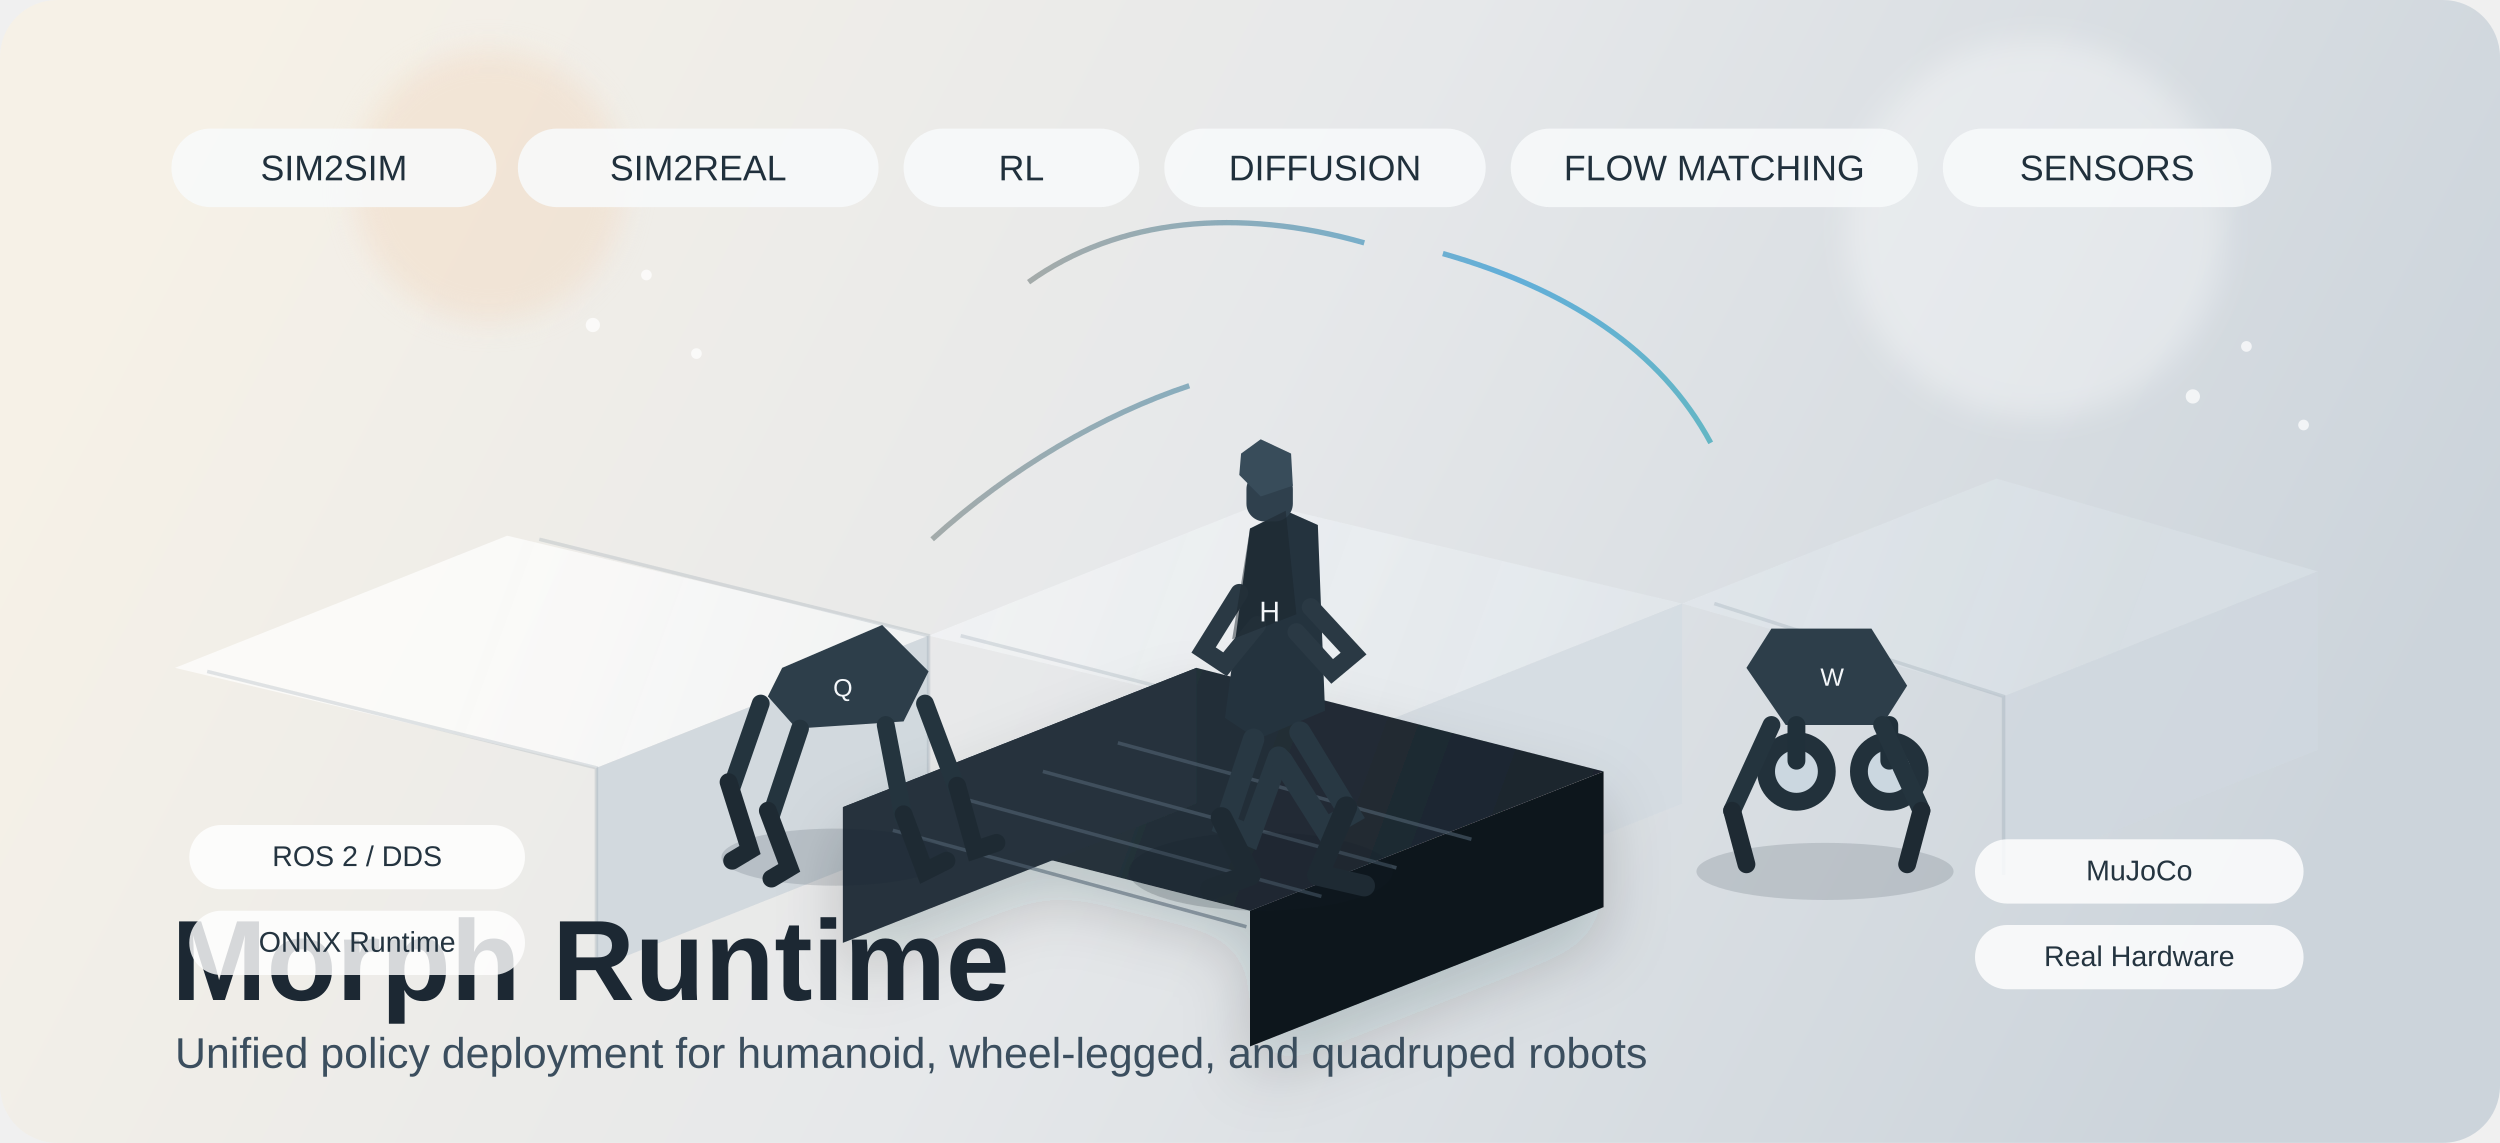
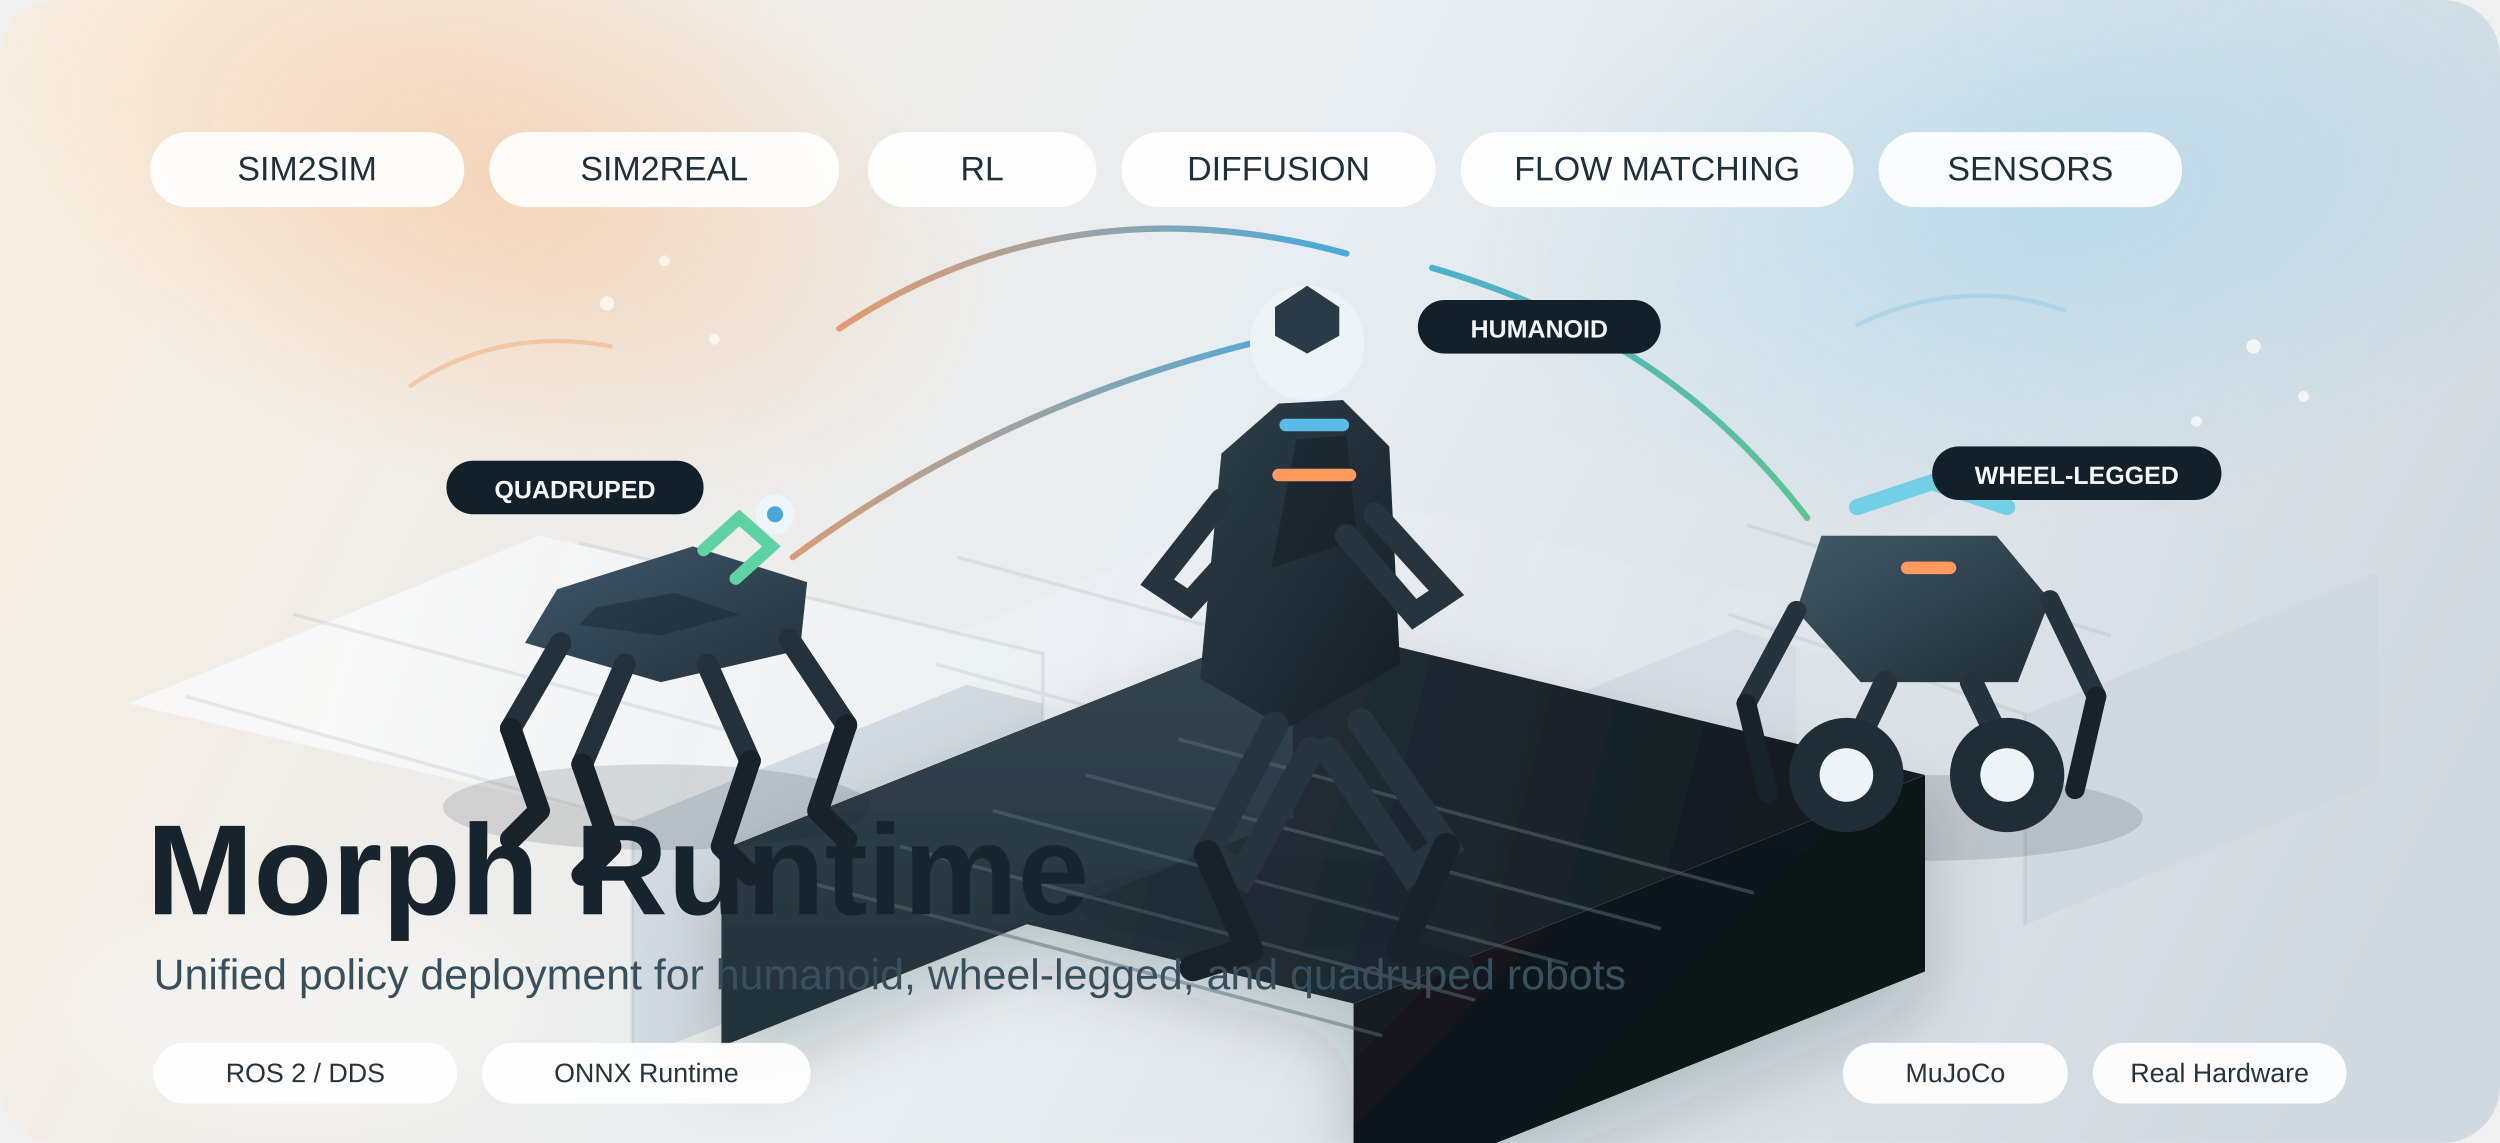
<svg xmlns="http://www.w3.org/2000/svg" width="1400" height="640" viewBox="0 0 1400 640" fill="none">
  <defs>
-     <linearGradient id="bg" x1="120" y1="40" x2="1230" y2="620" gradientUnits="userSpaceOnUse">
-       <stop stop-color="#F6F1E7" />
-       <stop offset="0.48" stop-color="#E6E8EA" />
-       <stop offset="1" stop-color="#CCD4DB" />
+     <linearGradient id="bg" x1="92" y1="30" x2="1294" y2="624" gradientUnits="userSpaceOnUse">
+       <stop stop-color="#F6EDE1" />
+       <stop offset="0.46" stop-color="#E8EDF1" />
+       <stop offset="1" stop-color="#D1D9E0" />
    </linearGradient>
-     <linearGradient id="tile" x1="303" y1="270" x2="1120" y2="570" gradientUnits="userSpaceOnUse">
-       <stop stop-color="#FFFFFF" stop-opacity="0.92" />
-       <stop offset="1" stop-color="#D8E0E6" stop-opacity="0.88" />
+     <radialGradient id="warmGlow" cx="0" cy="0" r="1" gradientUnits="userSpaceOnUse" gradientTransform="translate(280 104) rotate(18) scale(290 170)">
+       <stop stop-color="#F5C39A" stop-opacity="0.58" />
+       <stop offset="1" stop-color="#F5C39A" stop-opacity="0" />
+     </radialGradient>
+     <radialGradient id="coolGlow" cx="0" cy="0" r="1" gradientUnits="userSpaceOnUse" gradientTransform="translate(1160 112) rotate(-11) scale(340 180)">
+       <stop stop-color="#A9D5EA" stop-opacity="0.62" />
+       <stop offset="1" stop-color="#A9D5EA" stop-opacity="0" />
+     </radialGradient>
+     <linearGradient id="platformTop" x1="200" y1="226" x2="1218" y2="528" gradientUnits="userSpaceOnUse">
+       <stop stop-color="#FBFCFD" stop-opacity="0.96" />
+       <stop offset="1" stop-color="#D6DEE5" stop-opacity="0.92" />
    </linearGradient>
-     <linearGradient id="platform" x1="316" y1="250" x2="970" y2="488" gradientUnits="userSpaceOnUse">
-       <stop stop-color="#33424E" />
-       <stop offset="1" stop-color="#182028" />
+     <linearGradient id="heroTop" x1="434" y1="360" x2="1026" y2="512" gradientUnits="userSpaceOnUse">
+       <stop stop-color="#2E3D48" />
+       <stop offset="1" stop-color="#131A20" />
    </linearGradient>
-     <linearGradient id="accent" x1="224" y1="125" x2="1214" y2="525" gradientUnits="userSpaceOnUse">
-       <stop stop-color="#FF9C5B" />
-       <stop offset="0.55" stop-color="#54A9D7" />
-       <stop offset="1" stop-color="#5FC58C" />
+     <linearGradient id="heroSideL" x1="434" y1="360" x2="434" y2="586" gradientUnits="userSpaceOnUse">
+       <stop stop-color="#344550" />
+       <stop offset="1" stop-color="#223039" />
    </linearGradient>
-     <filter id="shadow" x="0" y="0" width="1400" height="640" filterUnits="userSpaceOnUse" color-interpolation-filters="sRGB">
-       <feDropShadow dx="0" dy="18" stdDeviation="18" flood-color="#16212A" flood-opacity="0.18" />
+     <linearGradient id="heroSideR" x1="748" y1="404" x2="948" y2="600" gradientUnits="userSpaceOnUse">
+       <stop stop-color="#182128" />
+       <stop offset="1" stop-color="#0D1217" />
+     </linearGradient>
+     <linearGradient id="lineAccent" x1="428" y1="150" x2="1018" y2="330" gradientUnits="userSpaceOnUse">
+       <stop stop-color="#FF955A" />
+       <stop offset="0.48" stop-color="#44A8D9" />
+       <stop offset="1" stop-color="#59C48B" />
+     </linearGradient>
+     <linearGradient id="quadBody" x1="0" y1="0" x2="1" y2="1">
+       <stop stop-color="#3F5769" />
+       <stop offset="1" stop-color="#24323D" />
+     </linearGradient>
+     <linearGradient id="humanBody" x1="0" y1="0" x2="1" y2="1">
+       <stop stop-color="#2D404C" />
+       <stop offset="1" stop-color="#151D24" />
+     </linearGradient>
+     <linearGradient id="wheelBody" x1="0" y1="0" x2="1" y2="1">
+       <stop stop-color="#415A67" />
+       <stop offset="1" stop-color="#202D36" />
+     </linearGradient>
+     <filter id="drop" x="-20%" y="-20%" width="140%" height="160%" filterUnits="objectBoundingBox" color-interpolation-filters="sRGB">
+       <feDropShadow dx="0" dy="18" stdDeviation="20" flood-color="#16212A" flood-opacity="0.2" />
    </filter>
    <filter id="soft" x="-20%" y="-20%" width="140%" height="140%" filterUnits="objectBoundingBox" color-interpolation-filters="sRGB">
-       <feGaussianBlur stdDeviation="8" />
+       <feGaussianBlur stdDeviation="12" />
    </filter>
  </defs>
  <rect width="1400" height="640" rx="32" fill="url(#bg)" />
-   <circle cx="1140" cy="128" r="106" fill="#FFFFFF" fill-opacity="0.34" filter="url(#soft)" />
-   <circle cx="274" cy="104" r="76" fill="#F3D3B7" fill-opacity="0.36" filter="url(#soft)" />
-   <g opacity="0.76">
-     <path d="M98 374L284 300L520 356L334 430L98 374Z" fill="url(#tile)" />
-     <path d="M334 430L520 356V468L334 542V430Z" fill="#CBD3DA" />
-     <path d="M520 356L706 282L942 338L756 412L520 356Z" fill="url(#tile)" />
-     <path d="M756 412L942 338V450L756 524V412Z" fill="#D3DBE2" />
-     <path d="M942 338L1118 268L1298 320L1122 390L942 338Z" fill="url(#tile)" />
-     <path d="M1122 390L1298 320V420L1122 490V390Z" fill="#D0D8DF" />
+   <rect width="1400" height="640" rx="32" fill="url(#warmGlow)" />
+   <rect width="1400" height="640" rx="32" fill="url(#coolGlow)" />
+   <g opacity="0.82">
+     <path d="M72 394L302 300L584 366L354 460L72 394Z" fill="url(#platformTop)" />
+     <path d="M354 460L584 366V500L354 594V460Z" fill="#CDD6DE" />
+     <path d="M494 372L736 272L1006 338L764 438L494 372Z" fill="url(#platformTop)" />
+     <path d="M764 438L1006 338V468L764 568V438Z" fill="#D3DBE2" />
+     <path d="M944 344L1142 264L1332 320L1134 400L944 344Z" fill="url(#platformTop)" />
+     <path d="M1134 400L1332 320V438L1134 518V400Z" fill="#D0D8DF" />
  </g>
-   <g opacity="0.22" stroke="#7D8E9C" stroke-width="2">
-     <path d="M116 376L334 430L334 542" />
-     <path d="M302 302L520 356L520 468" />
-     <path d="M538 356L756 412L756 524" />
-     <path d="M960 338L1122 390L1122 490" />
+   <g opacity="0.14" stroke="#718594" stroke-width="2">
+     <path d="M104 390L354 460L354 594" />
+     <path d="M324 304L584 366L584 500" />
+     <path d="M524 372L764 438L764 568" />
+     <path d="M968 344L1134 400L1134 518" />
+     <path d="M164 344L418 412" />
+     <path d="M536 312L814 388" />
+     <path d="M978 294L1182 356" />
  </g>
-   <g filter="url(#shadow)">
-     <path d="M472 452L670 374L898 432L700 510L472 452Z" fill="url(#platform)" />
-     <path d="M700 510L898 432V508L700 586V510Z" fill="#10171E" />
-     <path d="M472 452L670 374V450L472 528V452Z" fill="#25323C" />
+   <g filter="url(#drop)">
+     <path d="M404 476L724 348L1078 434L758 562L404 476Z" fill="url(#heroTop)" />
+     <path d="M404 476L724 348V458L404 586V476Z" fill="url(#heroSideL)" />
+     <path d="M758 562L1078 434V544L758 672V562Z" fill="url(#heroSideR)" />
  </g>
-   <g opacity="0.58" stroke="#526473" stroke-width="2">
-     <path d="M500 465L698 519" />
-     <path d="M542 448L740 502" />
-     <path d="M584 432L782 486" />
-     <path d="M626 416L824 470" />
+   <g opacity="0.5" stroke="#596A78" stroke-width="2">
+     <path d="M452 494L774 580" />
+     <path d="M504 474L826 560" />
+     <path d="M556 454L878 540" />
+     <path d="M608 434L930 520" />
+     <path d="M660 414L982 500" />
  </g>
-   <g transform="translate(672 246)">
-     <ellipse cx="34" cy="242" rx="74" ry="22" fill="#12202A" fill-opacity="0.18" />
-     <path d="M28 50L48 40L66 48L70 152L32 168L14 156L28 50Z" fill="#24333E" />
-     <rect x="26" y="18" width="26" height="28" rx="10" fill="#2F404D" />
-     <path d="M34 0L51 8L52 26L34 32L22 20L23 8L34 0Z" fill="#384C5A" />
-     <path d="M22 86L2 118L14 126L32 104" stroke="#2A3944" stroke-width="10" stroke-linecap="round" />
-     <path d="M62 94L86 120L74 130L54 108" stroke="#2A3944" stroke-width="10" stroke-linecap="round" />
-     <path d="M30 168L14 216L28 222L44 178" stroke="#283843" stroke-width="12" stroke-linecap="round" />
-     <path d="M56 164L84 210L70 218L46 180" stroke="#283843" stroke-width="12" stroke-linecap="round" />
-     <path d="M12 212L28 244L6 252" stroke="#1E2A33" stroke-width="12" stroke-linecap="round" stroke-linejoin="round" />
-     <path d="M82 206L66 244L92 250" stroke="#1E2A33" stroke-width="12" stroke-linecap="round" stroke-linejoin="round" />
-     <path d="M28 50L48 40L54 98L18 112L28 50Z" fill="#1A252D" fill-opacity="0.48" />
-     <text x="39" y="102" text-anchor="middle" fill="#F4F7FA" font-size="16" font-family="Arial, sans-serif">H</text>
+   <g stroke="url(#lineAccent)" stroke-width="3.5" stroke-linecap="round" opacity="0.96">
+     <path d="M470 184C554 128 652 114 754 142" />
+     <path d="M802 150C892 176 960 222 1012 290" />
+     <path d="M444 312C528 250 618 212 710 190" />
  </g>
-   <g transform="translate(410 332)">
-     <ellipse cx="58" cy="148" rx="64" ry="16" fill="#15212B" fill-opacity="0.14" />
-     <path d="M28 42L84 18L110 44L96 72L36 76L20 58L28 42Z" fill="#2D3E4A" />
-     <path d="M16 62L0 108" stroke="#24343E" stroke-width="10" stroke-linecap="round" />
-     <path d="M38 76L22 124" stroke="#24343E" stroke-width="10" stroke-linecap="round" />
-     <path d="M86 74L96 126" stroke="#24343E" stroke-width="10" stroke-linecap="round" />
-     <path d="M108 62L126 110" stroke="#24343E" stroke-width="10" stroke-linecap="round" />
-     <path d="M-2 106L10 144L0 150" stroke="#1E2A33" stroke-width="10" stroke-linecap="round" />
-     <path d="M20 122L32 154L22 160" stroke="#1E2A33" stroke-width="10" stroke-linecap="round" />
-     <path d="M96 124L108 156L120 150" stroke="#1E2A33" stroke-width="10" stroke-linecap="round" />
-     <path d="M126 108L136 144L148 140" stroke="#1E2A33" stroke-width="10" stroke-linecap="round" />
-     <text x="62" y="58" text-anchor="middle" fill="#F4F7FA" font-size="14" font-family="Arial, sans-serif">Q</text>
+   <g opacity="0.42">
+     <path d="M1040 182C1076 164 1120 160 1156 174" stroke="#8BC9E5" stroke-width="2.5" stroke-linecap="round" />
+     <path d="M230 216C262 194 302 186 342 194" stroke="#F1A168" stroke-width="2.5" stroke-linecap="round" />
  </g>
-   <g transform="translate(956 328)">
-     <ellipse cx="66" cy="160" rx="72" ry="16" fill="#15212B" fill-opacity="0.14" />
-     <path d="M36 24L92 24L112 56L98 78L44 78L22 46L36 24Z" fill="#2D3E4A" />
-     <circle cx="50" cy="104" r="22" fill="#22313B" />
-     <circle cx="102" cy="104" r="22" fill="#22313B" />
-     <circle cx="50" cy="104" r="12" fill="#CBD7E0" />
-     <circle cx="102" cy="104" r="12" fill="#CBD7E0" />
-     <path d="M50 78V98" stroke="#20303A" stroke-width="10" stroke-linecap="round" />
-     <path d="M102 78V98" stroke="#20303A" stroke-width="10" stroke-linecap="round" />
-     <path d="M36 78L14 126" stroke="#24343E" stroke-width="10" stroke-linecap="round" />
-     <path d="M98 78L120 126" stroke="#24343E" stroke-width="10" stroke-linecap="round" />
-     <path d="M14 126L22 156" stroke="#1E2A33" stroke-width="10" stroke-linecap="round" />
-     <path d="M120 126L112 156" stroke="#1E2A33" stroke-width="10" stroke-linecap="round" />
-     <text x="70" y="56" text-anchor="middle" fill="#F4F7FA" font-size="14" font-family="Arial, sans-serif">W</text>
+   <g transform="translate(250 258)">
+     <ellipse cx="118" cy="194" rx="120" ry="24" fill="#152029" fill-opacity="0.14" />
+     <path d="M62 72L138 48L202 68L198 106L120 124L44 102L62 72Z" fill="url(#quadBody)" />
+     <path d="M144 50L164 32L182 48L162 66" stroke="#5FD2A3" stroke-width="7" stroke-linecap="round" />
+     <circle cx="184" cy="30" r="11" fill="#ECF6FB" />
+     <circle cx="184" cy="30" r="4.5" fill="#4AA6D7" />
+     <path d="M64 102L36 150" stroke="#22313B" stroke-width="12" stroke-linecap="round" />
+     <path d="M100 114L76 170" stroke="#22313B" stroke-width="12" stroke-linecap="round" />
+     <path d="M146 114L170 168" stroke="#22313B" stroke-width="12" stroke-linecap="round" />
+     <path d="M192 100L224 148" stroke="#22313B" stroke-width="12" stroke-linecap="round" />
+     <path d="M36 150L52 196L36 212" stroke="#18222B" stroke-width="12" stroke-linecap="round" stroke-linejoin="round" />
+     <path d="M76 170L92 216L76 232" stroke="#18222B" stroke-width="12" stroke-linecap="round" stroke-linejoin="round" />
+     <path d="M170 168L154 216L170 232" stroke="#18222B" stroke-width="12" stroke-linecap="round" stroke-linejoin="round" />
+     <path d="M224 148L208 196L224 212" stroke="#18222B" stroke-width="12" stroke-linecap="round" stroke-linejoin="round" />
+     <path d="M84 82L128 74L164 86L120 98L74 92L84 82Z" fill="#14202A" fill-opacity="0.38" />
+     <rect x="0" y="0" width="144" height="30" rx="15" fill="#13202A" />
+     <text x="72" y="21" text-anchor="middle" fill="#F3F7FA" font-size="14" font-family="Arial, sans-serif" font-weight="700">QUADRUPED</text>
  </g>
-   <g stroke="url(#accent)" stroke-width="3" opacity="0.9">
-     <path d="M576 158C626 122 694 116 764 136" />
-     <path d="M808 142C878 162 930 196 958 248" />
-     <path d="M522 302C566 262 618 232 666 216" />
+   <g transform="translate(606 150)">
+     <ellipse cx="118" cy="356" rx="120" ry="26" fill="#152029" fill-opacity="0.16" />
+     <path d="M94 42C94 24 108 10 126 10C144 10 158 24 158 42C158 60 144 74 126 74C108 74 94 60 94 42Z" fill="#EDF4F8" />
+     <path d="M110 76L146 74L172 100L178 222L114 258L66 230L78 104L110 76Z" fill="url(#humanBody)" />
+     <path d="M120 96L148 94L154 152L106 168L120 96Z" fill="#111920" fill-opacity="0.42" />
+     <path d="M126 10L144 22L144 38L126 48L108 38L108 22L126 10Z" fill="#2A3A46" />
+     <path d="M78 130L42 176L60 188L98 146" stroke="#25343E" stroke-width="13" stroke-linecap="round" />
+     <path d="M164 138L204 182L186 194L148 150" stroke="#25343E" stroke-width="13" stroke-linecap="round" />
+     <path d="M108 256L70 328L90 340L128 270" stroke="#25343E" stroke-width="15" stroke-linecap="round" />
+     <path d="M156 254L204 324L184 338L138 270" stroke="#25343E" stroke-width="15" stroke-linecap="round" />
+     <path d="M70 328L94 382L62 392" stroke="#18222B" stroke-width="15" stroke-linecap="round" stroke-linejoin="round" />
+     <path d="M204 324L178 382L212 392" stroke="#18222B" stroke-width="15" stroke-linecap="round" stroke-linejoin="round" />
+     <path d="M114 88L146 88" stroke="#5ABBE9" stroke-width="7" stroke-linecap="round" />
+     <path d="M110 116L150 116" stroke="#FF9A5F" stroke-width="7" stroke-linecap="round" />
+     <rect x="188" y="18" width="136" height="30" rx="15" fill="#13202A" />
+     <text x="256" y="39" text-anchor="middle" fill="#F3F7FA" font-size="14" font-family="Arial, sans-serif" font-weight="700">HUMANOID</text>
  </g>
-   <g fill="#18232C">
-     <rect x="96" y="72" width="182" height="44" rx="22" fill="#F9FBFC" fill-opacity="0.84" />
-     <text x="187" y="101" text-anchor="middle" fill="#20303C" font-size="20" font-family="Arial, sans-serif">SIM2SIM</text>
-     <rect x="290" y="72" width="202" height="44" rx="22" fill="#F9FBFC" fill-opacity="0.84" />
-     <text x="391" y="101" text-anchor="middle" fill="#20303C" font-size="20" font-family="Arial, sans-serif">SIM2REAL</text>
-     <rect x="506" y="72" width="132" height="44" rx="22" fill="#F9FBFC" fill-opacity="0.84" />
-     <text x="572" y="101" text-anchor="middle" fill="#20303C" font-size="20" font-family="Arial, sans-serif">RL</text>
-     <rect x="652" y="72" width="180" height="44" rx="22" fill="#F9FBFC" fill-opacity="0.84" />
-     <text x="742" y="101" text-anchor="middle" fill="#20303C" font-size="20" font-family="Arial, sans-serif">DIFFUSION</text>
-     <rect x="846" y="72" width="228" height="44" rx="22" fill="#F9FBFC" fill-opacity="0.84" />
-     <text x="960" y="101" text-anchor="middle" fill="#20303C" font-size="20" font-family="Arial, sans-serif">FLOW MATCHING</text>
-     <rect x="1088" y="72" width="184" height="44" rx="22" fill="#F9FBFC" fill-opacity="0.84" />
-     <text x="1180" y="101" text-anchor="middle" fill="#20303C" font-size="20" font-family="Arial, sans-serif">SENSORS</text>
+   <g transform="translate(964 250)">
+     <ellipse cx="116" cy="208" rx="120" ry="24" fill="#152029" fill-opacity="0.14" />
+     <path d="M56 50L154 50L184 86L166 132L78 132L42 92L56 50Z" fill="url(#wheelBody)" />
+     <path d="M76 34L118 20L160 34" stroke="#72CFE6" stroke-width="9" stroke-linecap="round" />
+     <path d="M92 132L72 174" stroke="#24333D" stroke-width="13" stroke-linecap="round" />
+     <path d="M140 132L160 174" stroke="#24333D" stroke-width="13" stroke-linecap="round" />
+     <circle cx="70" cy="184" r="32" fill="#1F2D36" />
+     <circle cx="160" cy="184" r="32" fill="#1F2D36" />
+     <circle cx="70" cy="184" r="15" fill="#EDF4F8" />
+     <circle cx="160" cy="184" r="15" fill="#EDF4F8" />
+     <path d="M42 92L14 144" stroke="#24333D" stroke-width="11" stroke-linecap="round" />
+     <path d="M184 86L210 140" stroke="#24333D" stroke-width="11" stroke-linecap="round" />
+     <path d="M14 144L26 194" stroke="#18222B" stroke-width="11" stroke-linecap="round" />
+     <path d="M210 140L198 192" stroke="#18222B" stroke-width="11" stroke-linecap="round" />
+     <path d="M104 68L128 68" stroke="#FF9A5F" stroke-width="7" stroke-linecap="round" />
+     <rect x="118" y="0" width="162" height="30" rx="15" fill="#13202A" />
+     <text x="199" y="21" text-anchor="middle" fill="#F3F7FA" font-size="14" font-family="Arial, sans-serif" font-weight="700">WHEEL-LEGGED</text>
  </g>
-   <g fill="#1C2833">
-     <text x="96" y="560" font-size="64" font-family="Arial, sans-serif" font-weight="700">Morph Runtime</text>
-     <text x="98" y="598" font-size="24" font-family="Arial, sans-serif" fill="#3B4E5E">
+   <g>
+     <rect x="84" y="74" width="176" height="42" rx="21" fill="#FFFFFF" fill-opacity="0.9" />
+     <text x="172" y="101" text-anchor="middle" fill="#20303B" font-size="19" font-family="Arial, sans-serif">SIM2SIM</text>
+     <rect x="274" y="74" width="196" height="42" rx="21" fill="#FFFFFF" fill-opacity="0.9" />
+     <text x="372" y="101" text-anchor="middle" fill="#20303B" font-size="19" font-family="Arial, sans-serif">SIM2REAL</text>
+     <rect x="486" y="74" width="128" height="42" rx="21" fill="#FFFFFF" fill-opacity="0.9" />
+     <text x="550" y="101" text-anchor="middle" fill="#20303B" font-size="19" font-family="Arial, sans-serif">RL</text>
+     <rect x="628" y="74" width="176" height="42" rx="21" fill="#FFFFFF" fill-opacity="0.9" />
+     <text x="716" y="101" text-anchor="middle" fill="#20303B" font-size="19" font-family="Arial, sans-serif">DIFFUSION</text>
+     <rect x="818" y="74" width="220" height="42" rx="21" fill="#FFFFFF" fill-opacity="0.9" />
+     <text x="928" y="101" text-anchor="middle" fill="#20303B" font-size="19" font-family="Arial, sans-serif">FLOW MATCHING</text>
+     <rect x="1052" y="74" width="170" height="42" rx="21" fill="#FFFFFF" fill-opacity="0.9" />
+     <text x="1137" y="101" text-anchor="middle" fill="#20303B" font-size="19" font-family="Arial, sans-serif">SENSORS</text>
+   </g>
+   <g filter="url(#soft)">
+     <ellipse cx="166" cy="566" rx="126" ry="56" fill="#FFFFFF" fill-opacity="0.32" />
+   </g>
+   <g>
+     <text x="82" y="512" fill="#18242D" font-size="72" font-family="Arial, sans-serif" font-weight="700">Morph Runtime</text>
+     <text x="86" y="554" fill="#38505E" font-size="24" font-family="Arial, sans-serif">
      Unified policy deployment for humanoid, wheel-legged, and quadruped robots
    </text>
  </g>
-   <g fill="#243440">
-     <rect x="106" y="462" width="188" height="36" rx="18" fill="#FFFFFF" fill-opacity="0.82" />
-     <text x="200" y="485" text-anchor="middle" font-size="16" font-family="Arial, sans-serif">ROS 2 / DDS</text>
-     <rect x="106" y="510" width="188" height="36" rx="18" fill="#FFFFFF" fill-opacity="0.82" />
-     <text x="200" y="533" text-anchor="middle" font-size="16" font-family="Arial, sans-serif">ONNX Runtime</text>
-     <rect x="1106" y="470" width="184" height="36" rx="18" fill="#FFFFFF" fill-opacity="0.82" />
-     <text x="1198" y="493" text-anchor="middle" font-size="16" font-family="Arial, sans-serif">MuJoCo</text>
-     <rect x="1106" y="518" width="184" height="36" rx="18" fill="#FFFFFF" fill-opacity="0.82" />
-     <text x="1198" y="541" text-anchor="middle" font-size="16" font-family="Arial, sans-serif">Real Hardware</text>
+   <g>
+     <rect x="86" y="584" width="170" height="34" rx="17" fill="#FFFFFF" fill-opacity="0.92" />
+     <text x="171" y="606" text-anchor="middle" fill="#24333E" font-size="15" font-family="Arial, sans-serif">ROS 2 / DDS</text>
+     <rect x="270" y="584" width="184" height="34" rx="17" fill="#FFFFFF" fill-opacity="0.92" />
+     <text x="362" y="606" text-anchor="middle" fill="#24333E" font-size="15" font-family="Arial, sans-serif">ONNX Runtime</text>
+     <rect x="1032" y="584" width="126" height="34" rx="17" fill="#FFFFFF" fill-opacity="0.92" />
+     <text x="1095" y="606" text-anchor="middle" fill="#24333E" font-size="15" font-family="Arial, sans-serif">MuJoCo</text>
+     <rect x="1172" y="584" width="142" height="34" rx="17" fill="#FFFFFF" fill-opacity="0.92" />
+     <text x="1243" y="606" text-anchor="middle" fill="#24333E" font-size="15" font-family="Arial, sans-serif">Real Hardware</text>
  </g>
-   <g fill="#FFFFFF" fill-opacity="0.72">
-     <circle cx="1228" cy="222" r="4" />
-     <circle cx="1258" cy="194" r="3" />
-     <circle cx="1290" cy="238" r="3" />
-     <circle cx="332" cy="182" r="4" />
-     <circle cx="362" cy="154" r="3" />
-     <circle cx="390" cy="198" r="3" />
+   <g fill="#FFFFFF" fill-opacity="0.7">
+     <circle cx="1262" cy="194" r="4" />
+     <circle cx="1290" cy="222" r="3" />
+     <circle cx="1230" cy="236" r="3" />
+     <circle cx="340" cy="170" r="4" />
+     <circle cx="372" cy="146" r="3" />
+     <circle cx="400" cy="190" r="3" />
  </g>
</svg>
